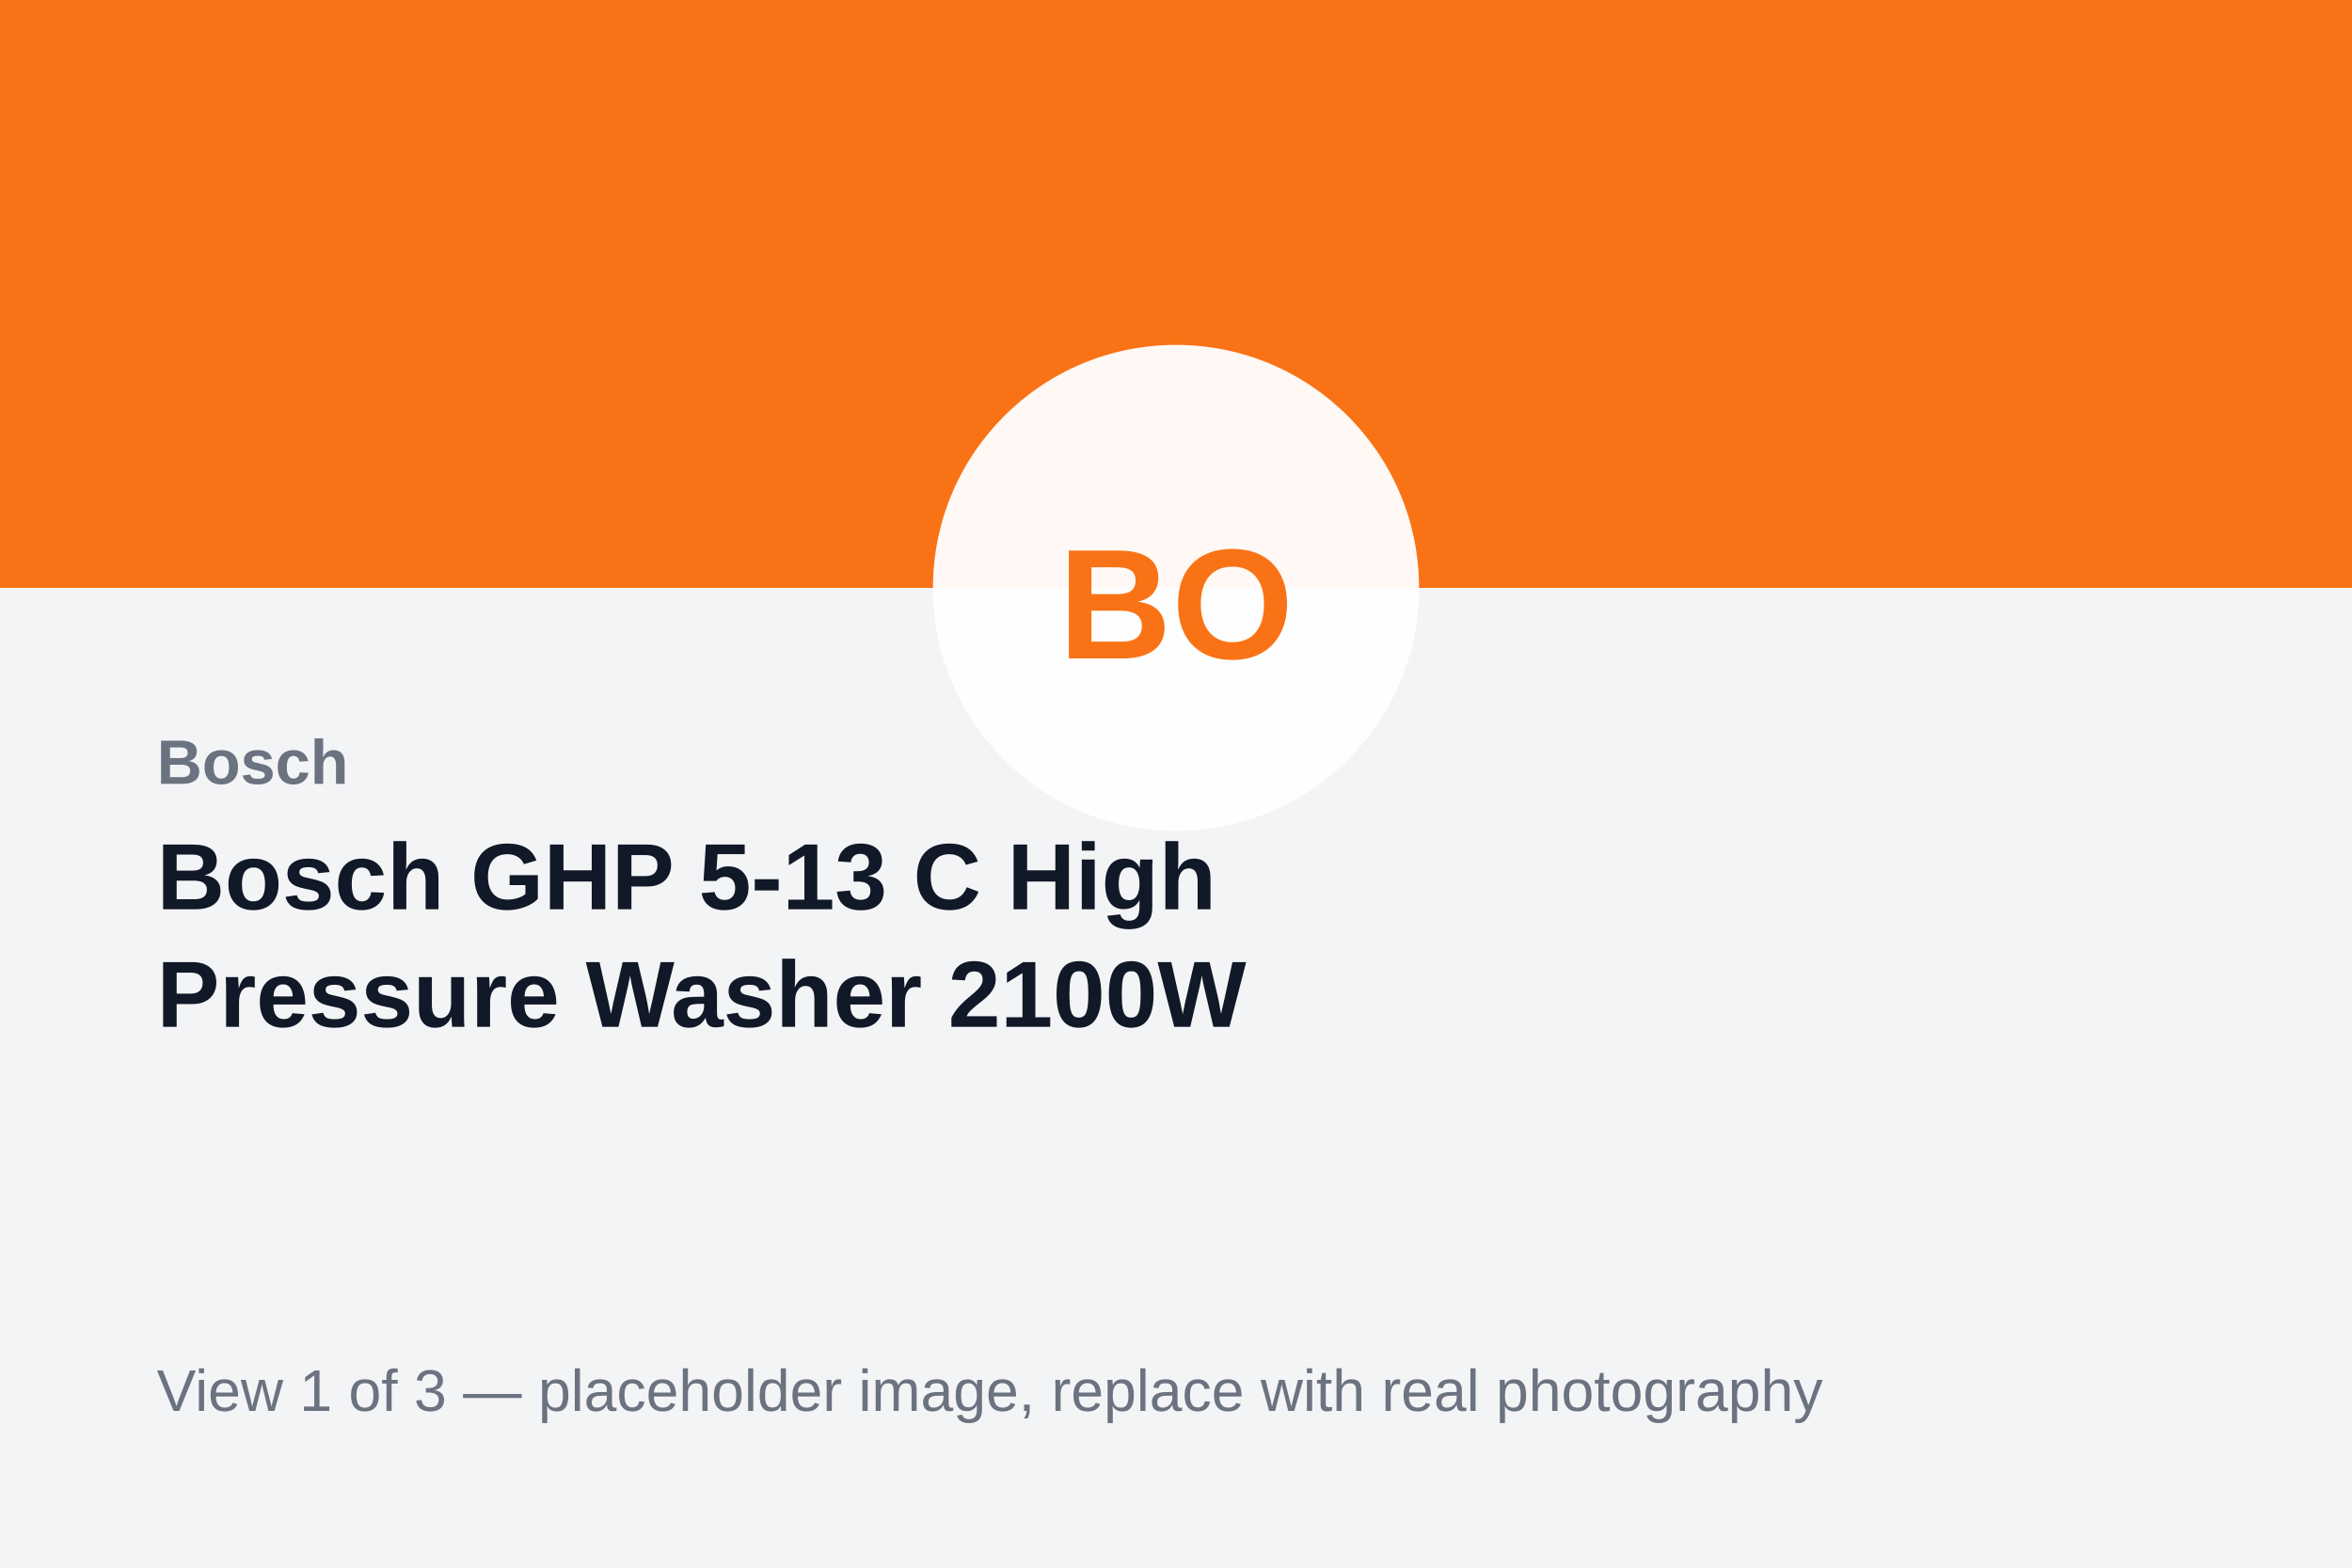
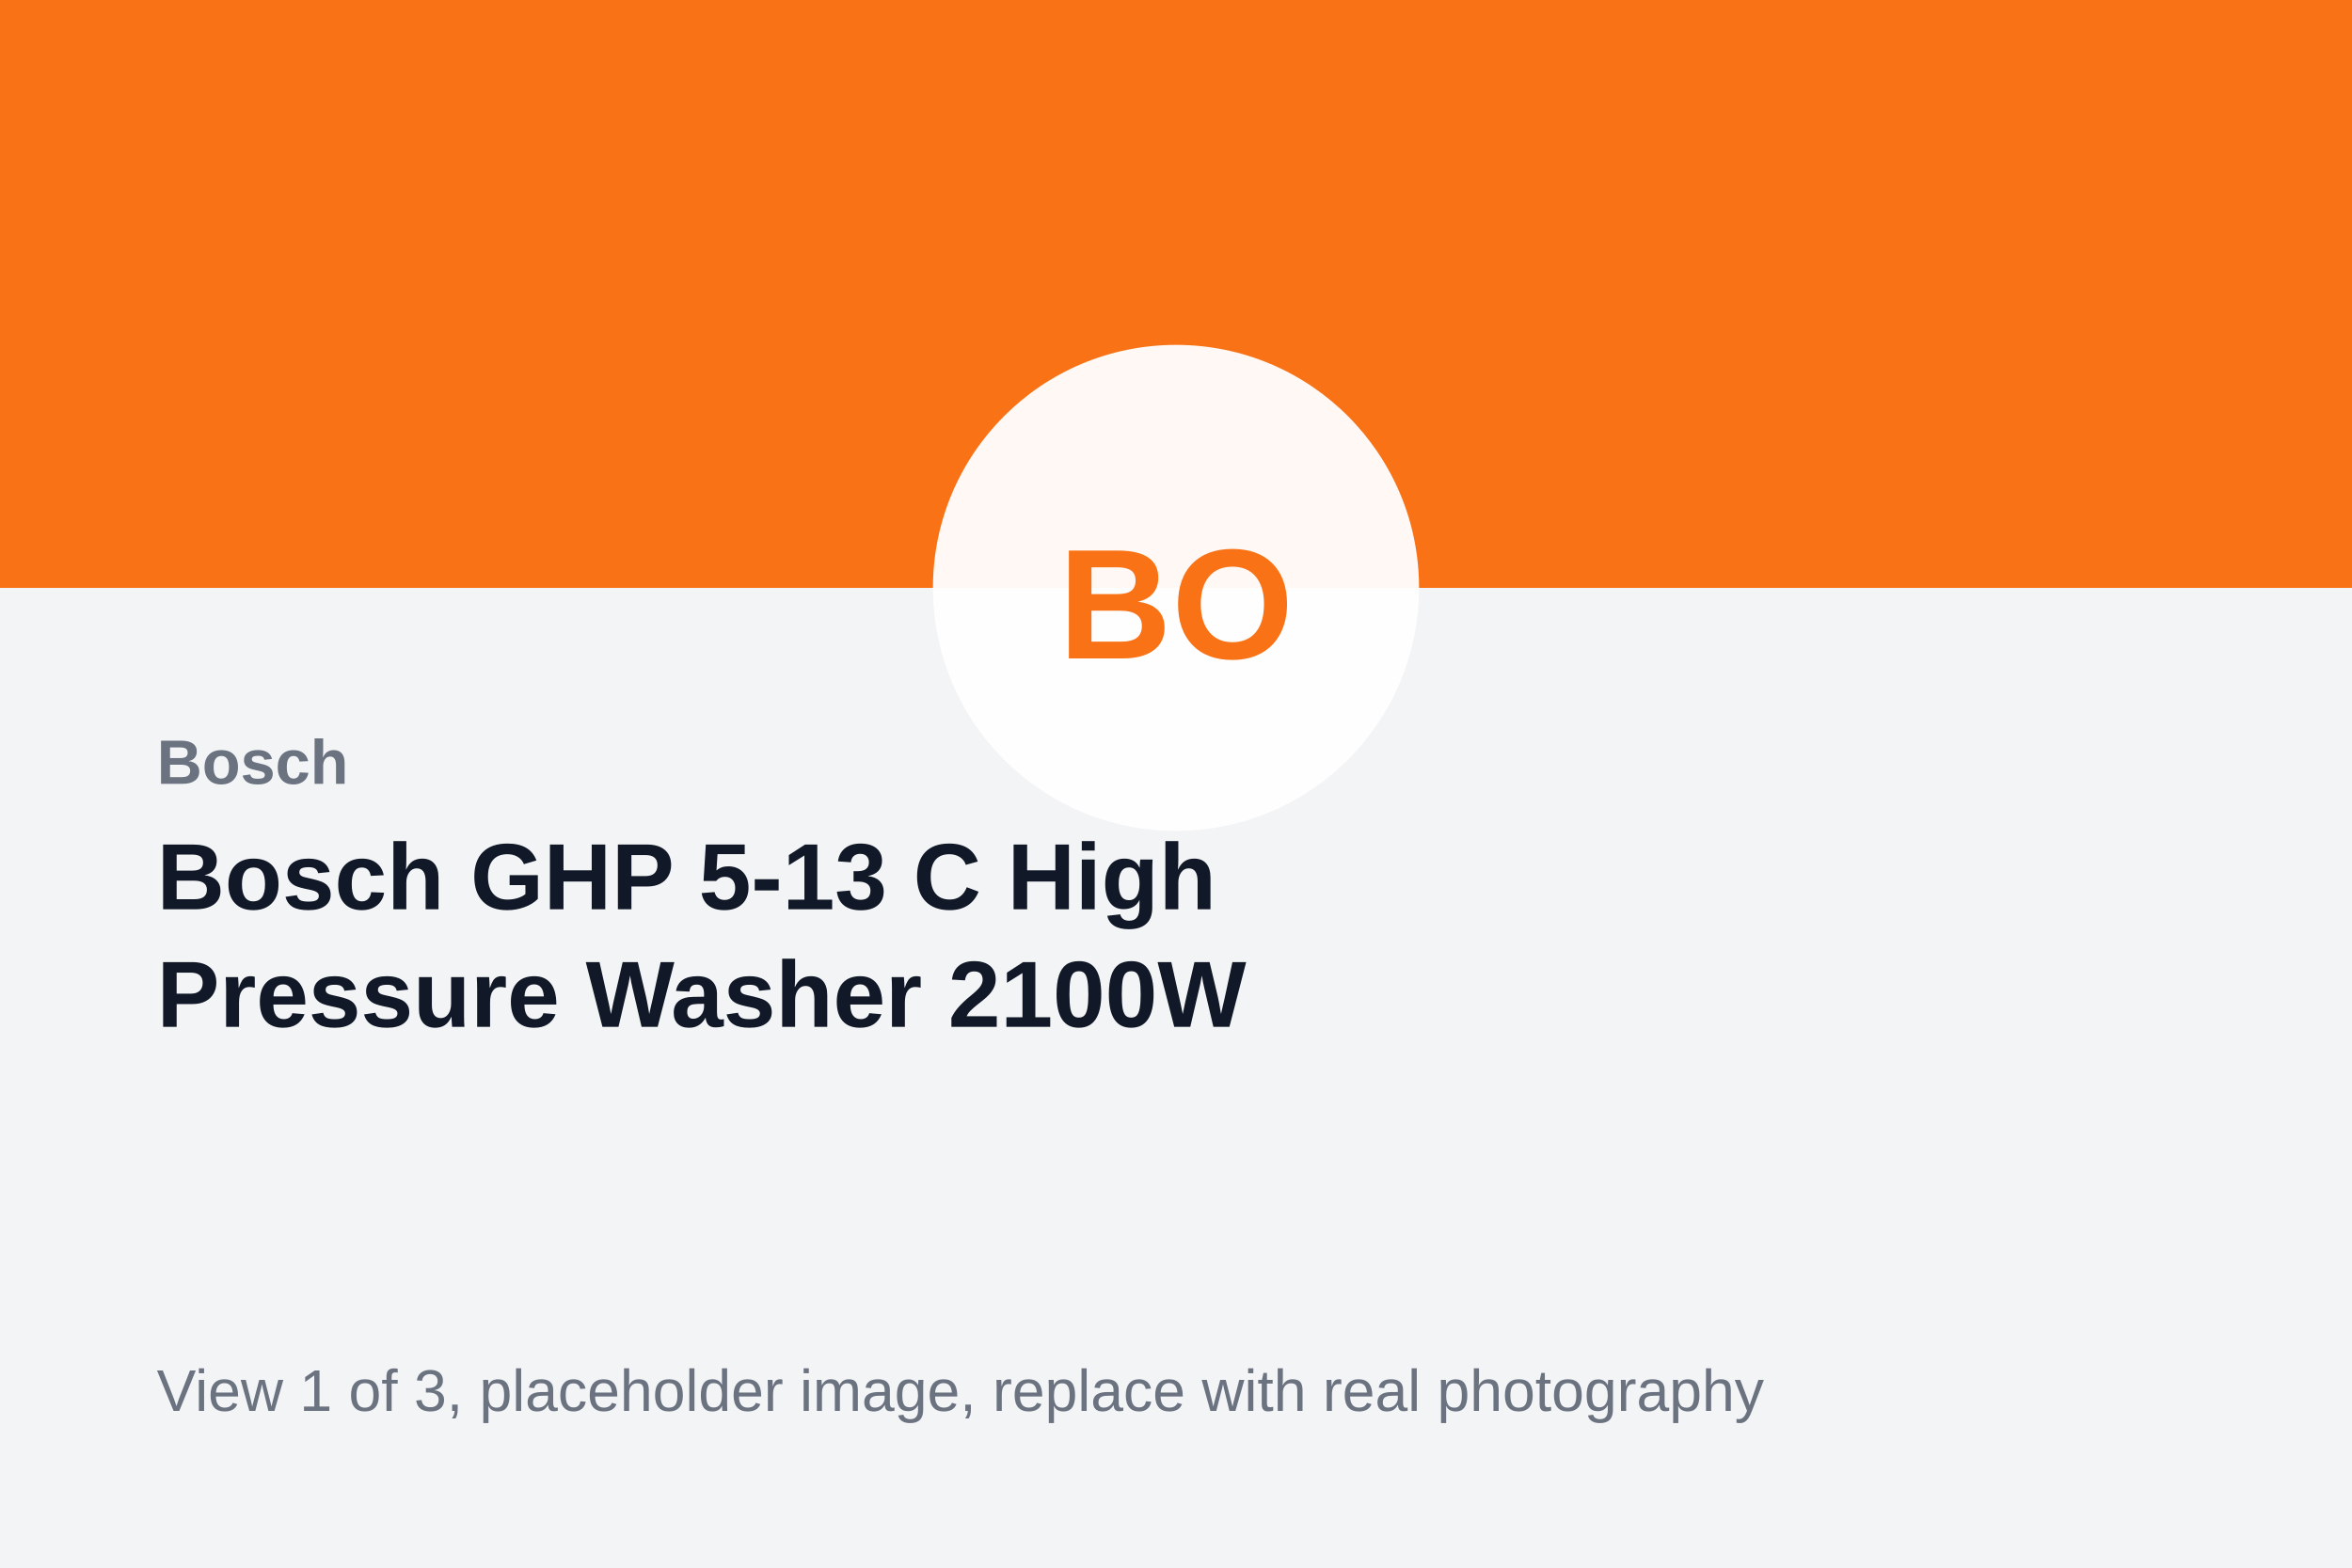
<svg xmlns="http://www.w3.org/2000/svg" viewBox="0 0 600 400" width="600" height="400" role="img" aria-label="Bosch GHP 5-13 C High Pressure Washer 2100W">
  <rect width="600" height="400" fill="#F3F4F6" />
  <rect x="0" y="0" width="600" height="150" fill="#F97316" />
  <circle cx="300" cy="150" r="62" fill="#ffffff" opacity="0.95" />
  <text x="300" y="168" text-anchor="middle" font-family="Segoe UI, Arial, sans-serif" font-size="40" font-weight="800" fill="#F97316">BO</text>
  <text x="40" y="200" font-family="Segoe UI, Arial, sans-serif" font-size="16" font-weight="600" fill="#6B7280">Bosch</text>
  <text x="40" y="232" font-family="Segoe UI, Arial, sans-serif" font-size="24" font-weight="700" fill="#111827">Bosch GHP 5-13 C High</text>
  <text x="40" y="262" font-family="Segoe UI, Arial, sans-serif" font-size="24" font-weight="700" fill="#111827">Pressure Washer 2100W</text>
-   <text x="40" y="360" font-family="Segoe UI, Arial, sans-serif" font-size="15" fill="#6B7280">View 1 of 3 — placeholder image, replace with real photography</text>
+   <text x="40" y="360" font-family="Segoe UI, Arial, sans-serif" font-size="15" fill="#6B7280">View 1 of 3, placeholder image, replace with real photography</text>
</svg>
